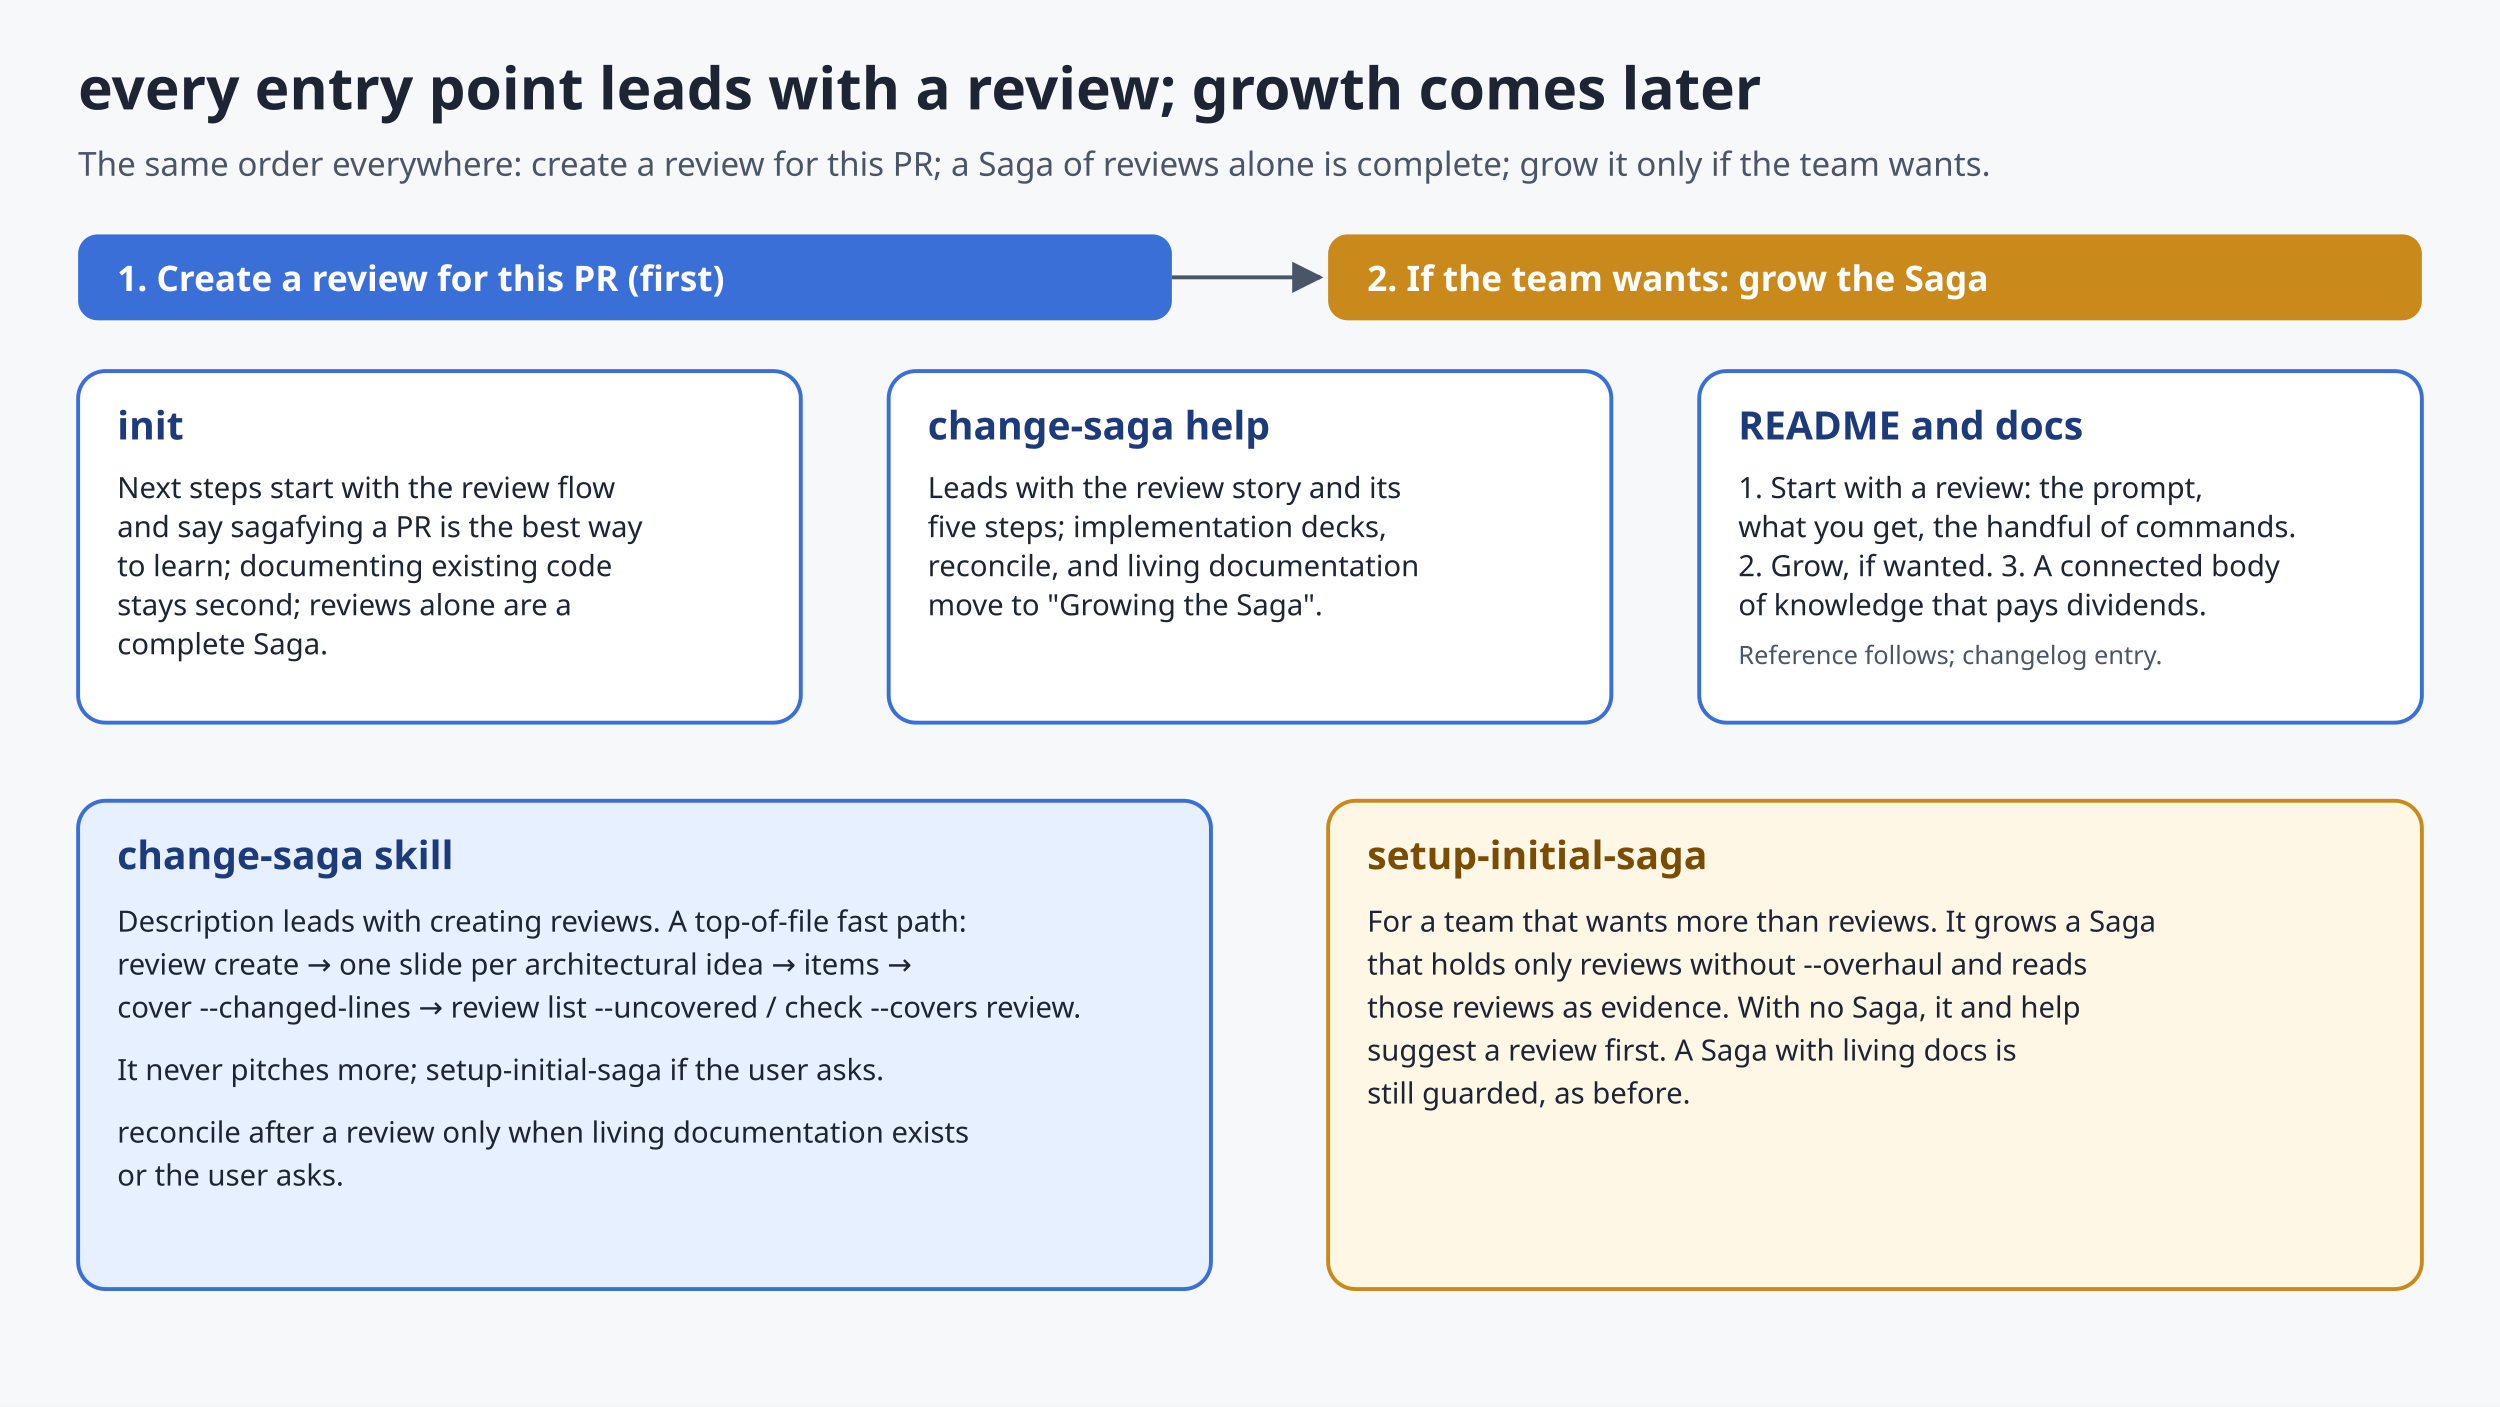
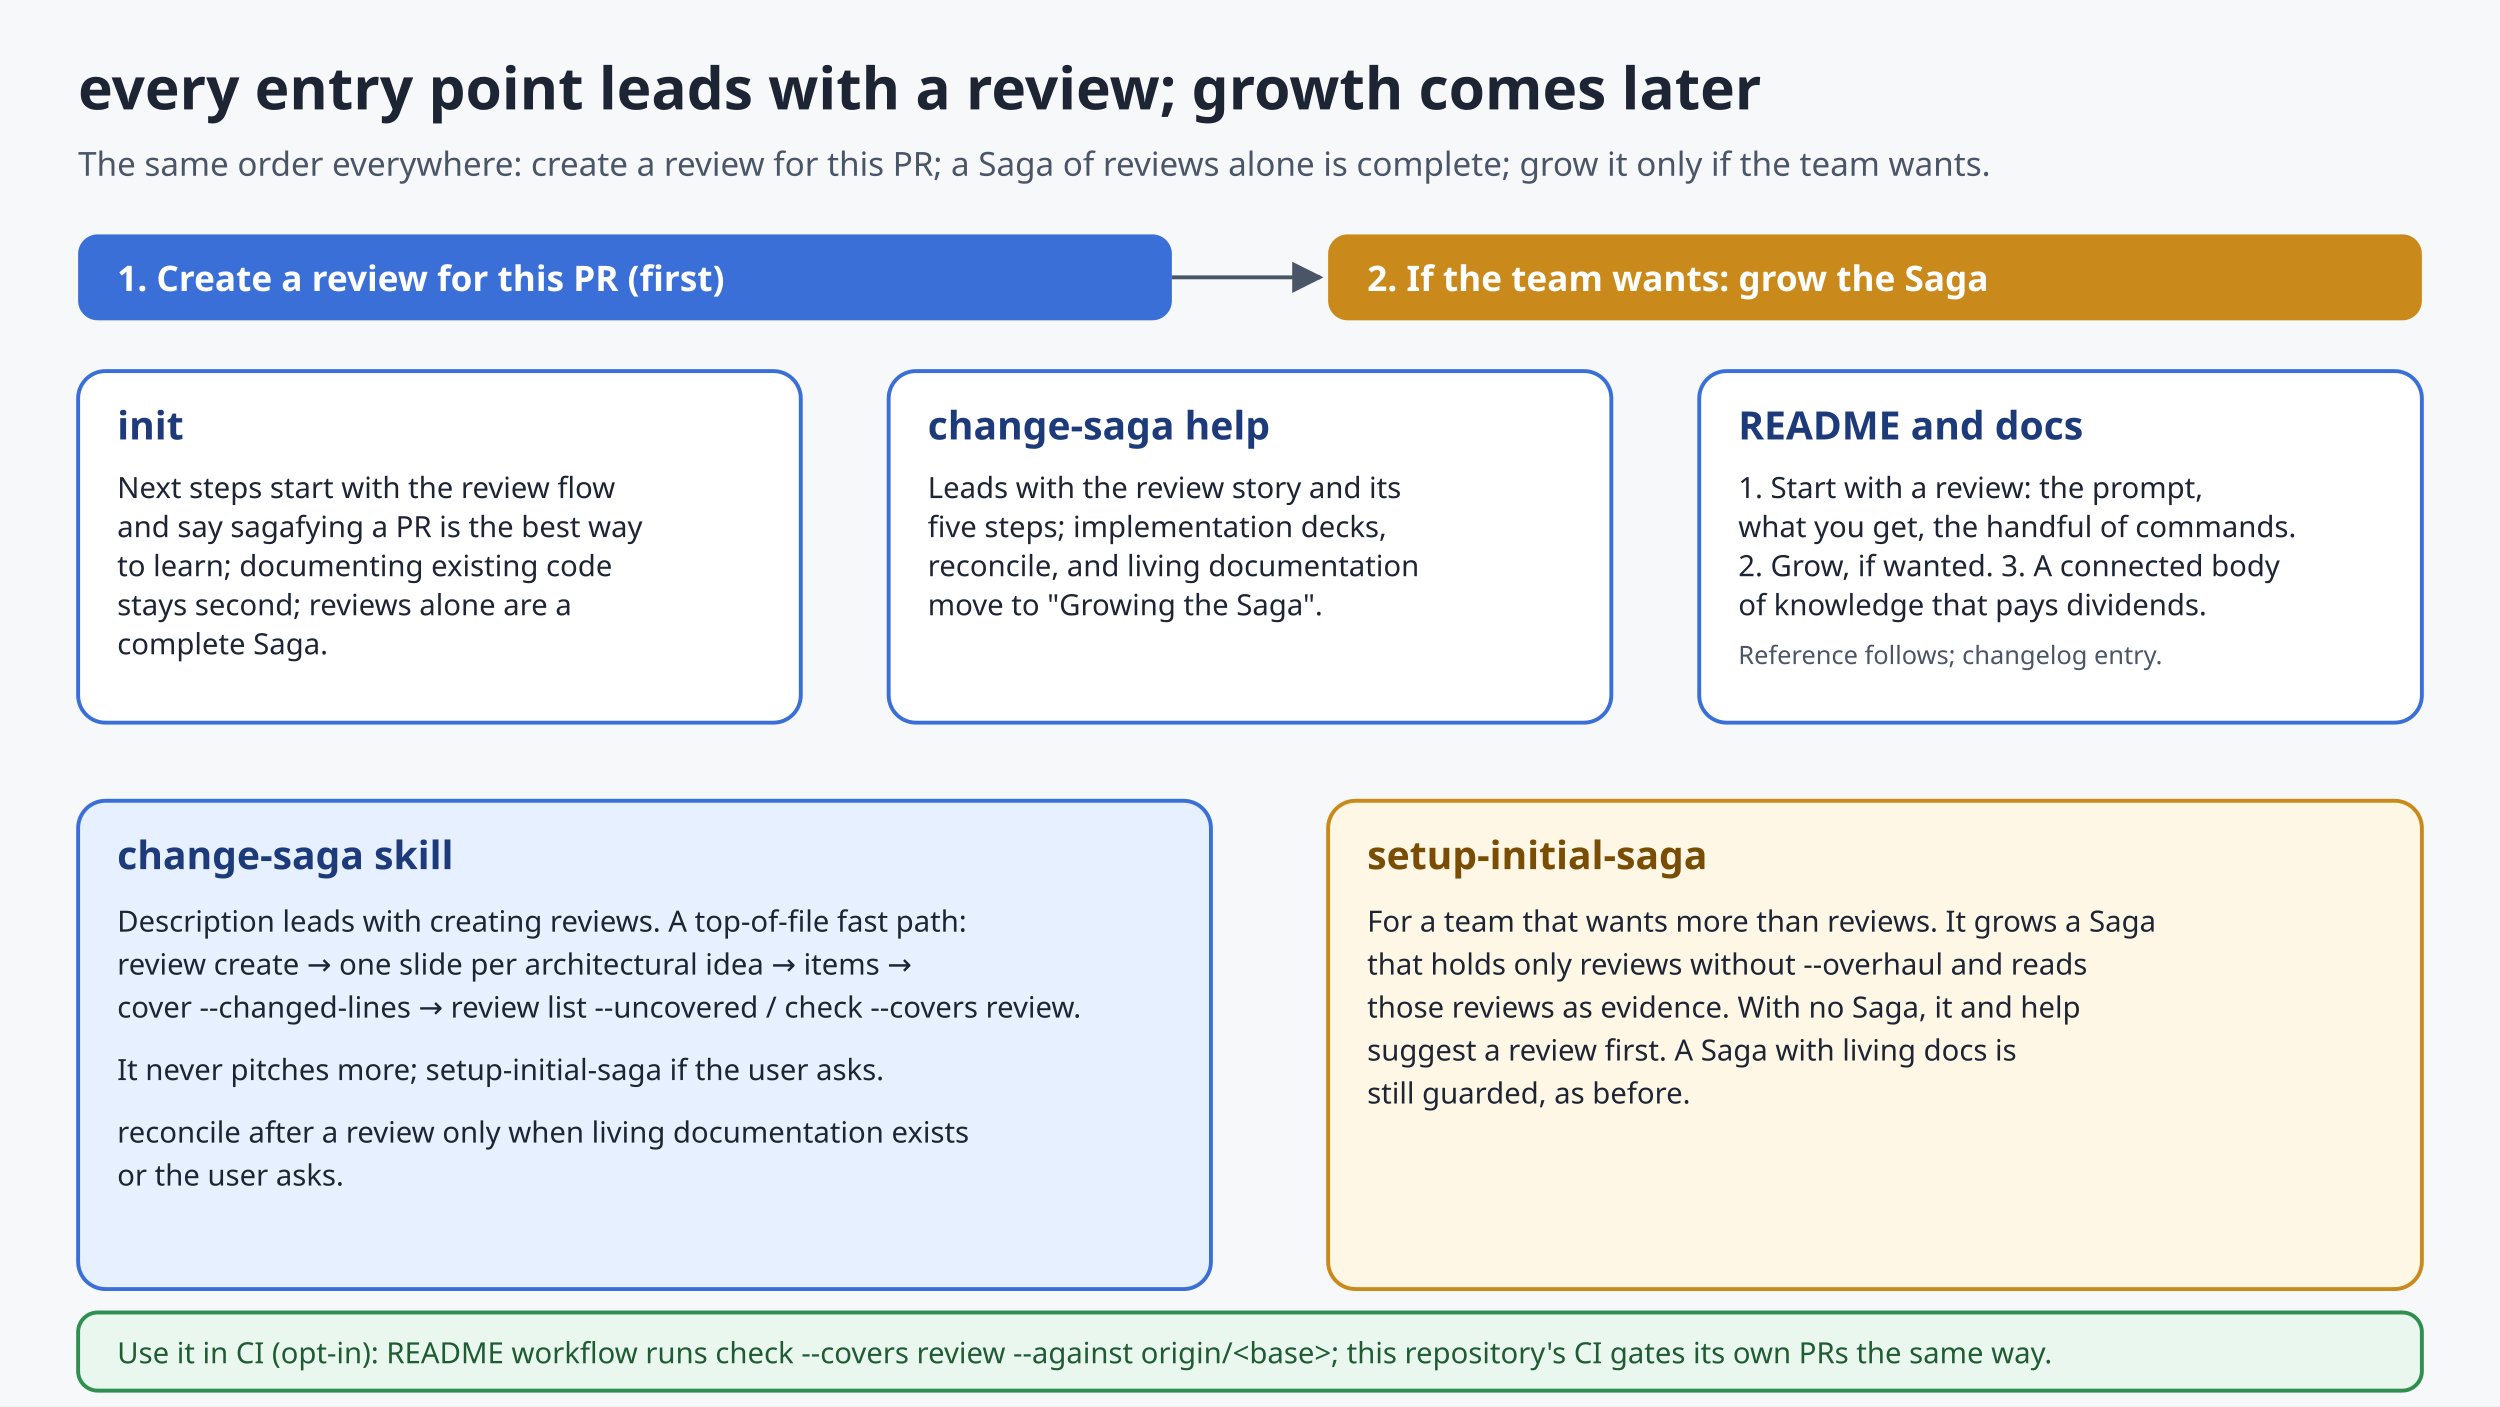
<svg xmlns="http://www.w3.org/2000/svg" viewBox="0 0 1280 720" font-family="system-ui, sans-serif">
  <rect width="1280" height="720" fill="#f7f8fa" />
  <text x="40" y="56" font-size="30" font-weight="700" fill="#1d2433">every entry point leads with a review; growth comes later</text>
  <text x="40" y="90" font-size="17" fill="#4a5568">The same order everywhere: create a review for this PR; a Saga of reviews alone is complete; grow it only if the team wants.</text>
  <defs>
    <marker id="arrow" viewBox="0 0 10 10" refX="9" refY="5" markerWidth="8" markerHeight="8" orient="auto">
      <path d="M0,0 L10,5 L0,10 z" fill="#4a5568" />
    </marker>
  </defs>
  <rect x="40" y="120" width="560" height="44" rx="10" fill="#3b6fd8" />
  <text x="60" y="149" font-size="18" font-weight="700" fill="#fff">1. Create a review for this PR (first)</text>
  <rect x="680" y="120" width="560" height="44" rx="10" fill="#c98a1b" />
  <text x="700" y="149" font-size="18" font-weight="700" fill="#fff">2. If the team wants: grow the Saga</text>
  <line x1="600" y1="142" x2="676" y2="142" stroke="#4a5568" stroke-width="2" marker-end="url(#arrow)" />
  <g id="init-next-steps">
    <rect x="40" y="190" width="370" height="180" rx="14" fill="#ffffff" stroke="#3b6fd8" stroke-width="2" />
    <text x="60" y="225" font-size="20" font-weight="700" fill="#1d3a7a">init</text>
    <text x="60" y="255" font-size="15" fill="#1d2433">Next steps start with the review flow</text>
    <text x="60" y="275" font-size="15" fill="#1d2433">and say sagafying a PR is the best way</text>
    <text x="60" y="295" font-size="15" fill="#1d2433">to learn; documenting existing code</text>
    <text x="60" y="315" font-size="15" fill="#1d2433">stays second; reviews alone are a</text>
    <text x="60" y="335" font-size="15" fill="#1d2433">complete Saga.</text>
  </g>
  <g id="top-level-help">
    <rect x="455" y="190" width="370" height="180" rx="14" fill="#ffffff" stroke="#3b6fd8" stroke-width="2" />
    <text x="475" y="225" font-size="20" font-weight="700" fill="#1d3a7a">change-saga help</text>
    <text x="475" y="255" font-size="15" fill="#1d2433">Leads with the review story and its</text>
    <text x="475" y="275" font-size="15" fill="#1d2433">five steps; implementation decks,</text>
    <text x="475" y="295" font-size="15" fill="#1d2433">reconcile, and living documentation</text>
    <text x="475" y="315" font-size="15" fill="#1d2433">move to "Growing the Saga".</text>
  </g>
  <g id="readme">
    <rect x="870" y="190" width="370" height="180" rx="14" fill="#ffffff" stroke="#3b6fd8" stroke-width="2" />
    <text x="890" y="225" font-size="20" font-weight="700" fill="#1d3a7a">README and docs</text>
    <text x="890" y="255" font-size="15" fill="#1d2433">1. Start with a review: the prompt,</text>
    <text x="890" y="275" font-size="15" fill="#1d2433">what you get, the handful of commands.</text>
    <text x="890" y="295" font-size="15" fill="#1d2433">2. Grow, if wanted. 3. A connected body</text>
    <text x="890" y="315" font-size="15" fill="#1d2433">of knowledge that pays dividends.</text>
    <text x="890" y="340" font-size="13" fill="#4a5568">Reference follows; changelog entry.</text>
  </g>
  <g id="skill">
    <rect x="40" y="410" width="580" height="250" rx="14" fill="#e6f0ff" stroke="#3b6fd8" stroke-width="2" />
    <text x="60" y="445" font-size="20" font-weight="700" fill="#1d3a7a">change-saga skill</text>
    <text x="60" y="477" font-size="15" fill="#1d2433">Description leads with creating reviews. A top-of-file fast path:</text>
    <text x="60" y="499" font-size="15" fill="#1d2433">review create → one slide per architectural idea → items →</text>
    <text x="60" y="521" font-size="15" fill="#1d2433">cover --changed-lines → review list --uncovered / check --covers review.</text>
    <text x="60" y="553" font-size="15" fill="#1d2433">It never pitches more; setup-initial-saga if the user asks.</text>
    <text x="60" y="585" font-size="15" fill="#1d2433">reconcile after a review only when living documentation exists</text>
    <text x="60" y="607" font-size="15" fill="#1d2433">or the user asks.</text>
  </g>
  <g id="setup-after-reviews">
    <rect x="680" y="410" width="560" height="250" rx="14" fill="#fff7e6" stroke="#c98a1b" stroke-width="2" />
    <text x="700" y="445" font-size="20" font-weight="700" fill="#7a4d05">setup-initial-saga</text>
    <text x="700" y="477" font-size="15" fill="#1d2433">For a team that wants more than reviews. It grows a Saga</text>
    <text x="700" y="499" font-size="15" fill="#1d2433">that holds only reviews without --overhaul and reads</text>
    <text x="700" y="521" font-size="15" fill="#1d2433">those reviews as evidence. With no Saga, it and help</text>
    <text x="700" y="543" font-size="15" fill="#1d2433">suggest a review first. A Saga with living docs is</text>
    <text x="700" y="565" font-size="15" fill="#1d2433">still guarded, as before.</text>
  </g>
+   <g id="ci-gate">
+     <rect x="40" y="672" width="1200" height="40" rx="10" fill="#eaf7ee" stroke="#2f8f4e" stroke-width="2" />
+     <text x="60" y="698" font-size="15" fill="#1f5c34">Use it in CI (opt-in): README workflow runs check --covers review --against origin/&lt;base&gt;; this repository's CI gates its own PRs the same way.</text>
+   </g>
</svg>
